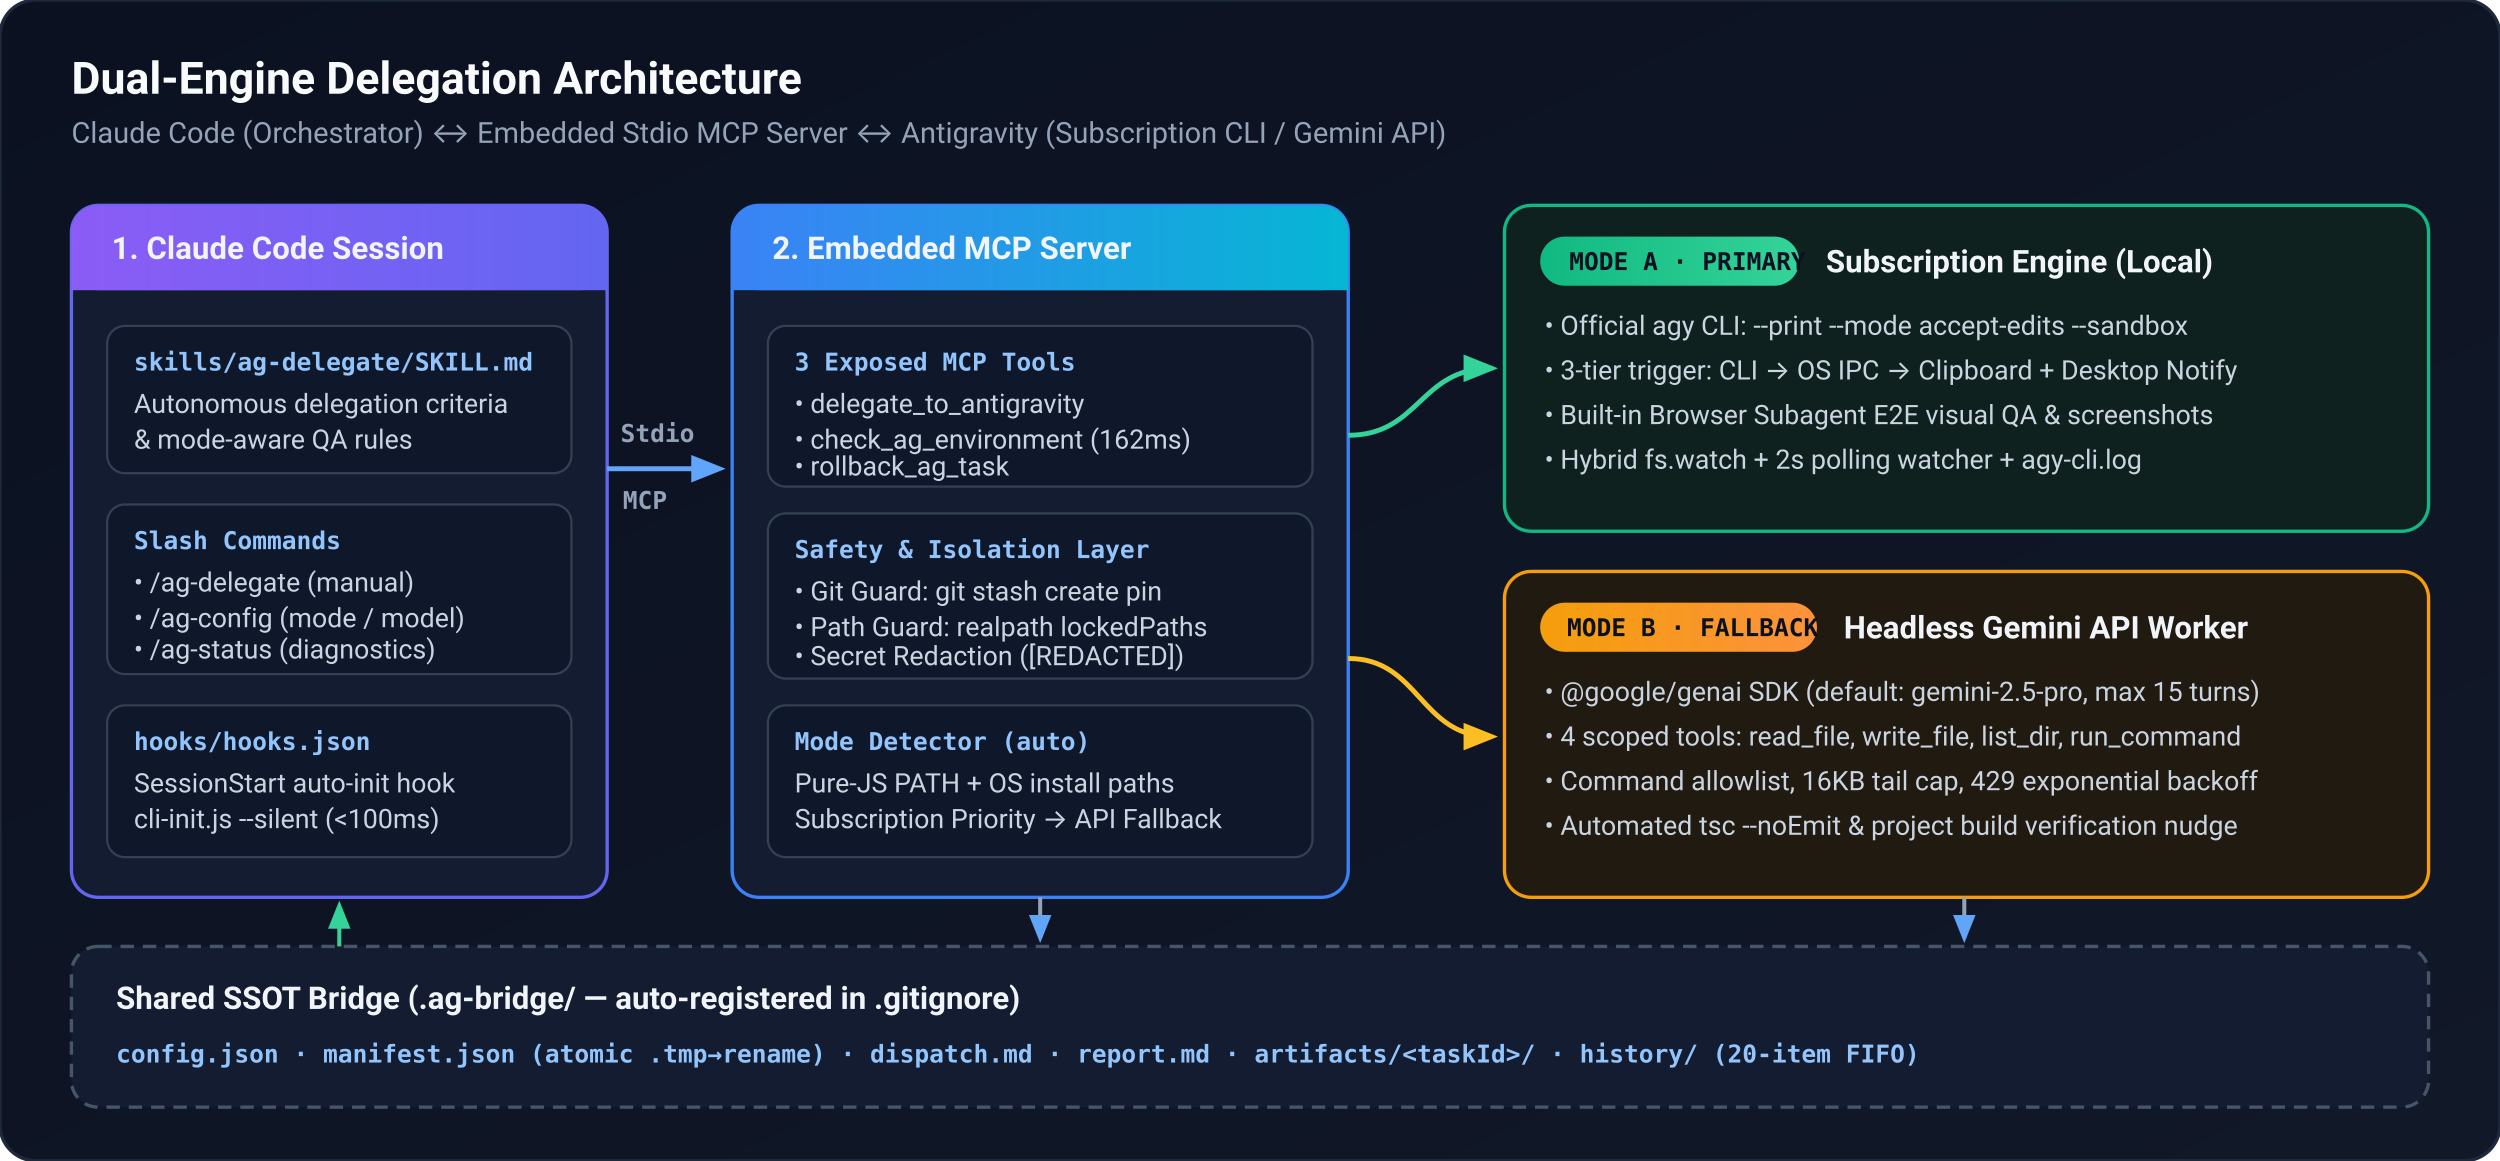
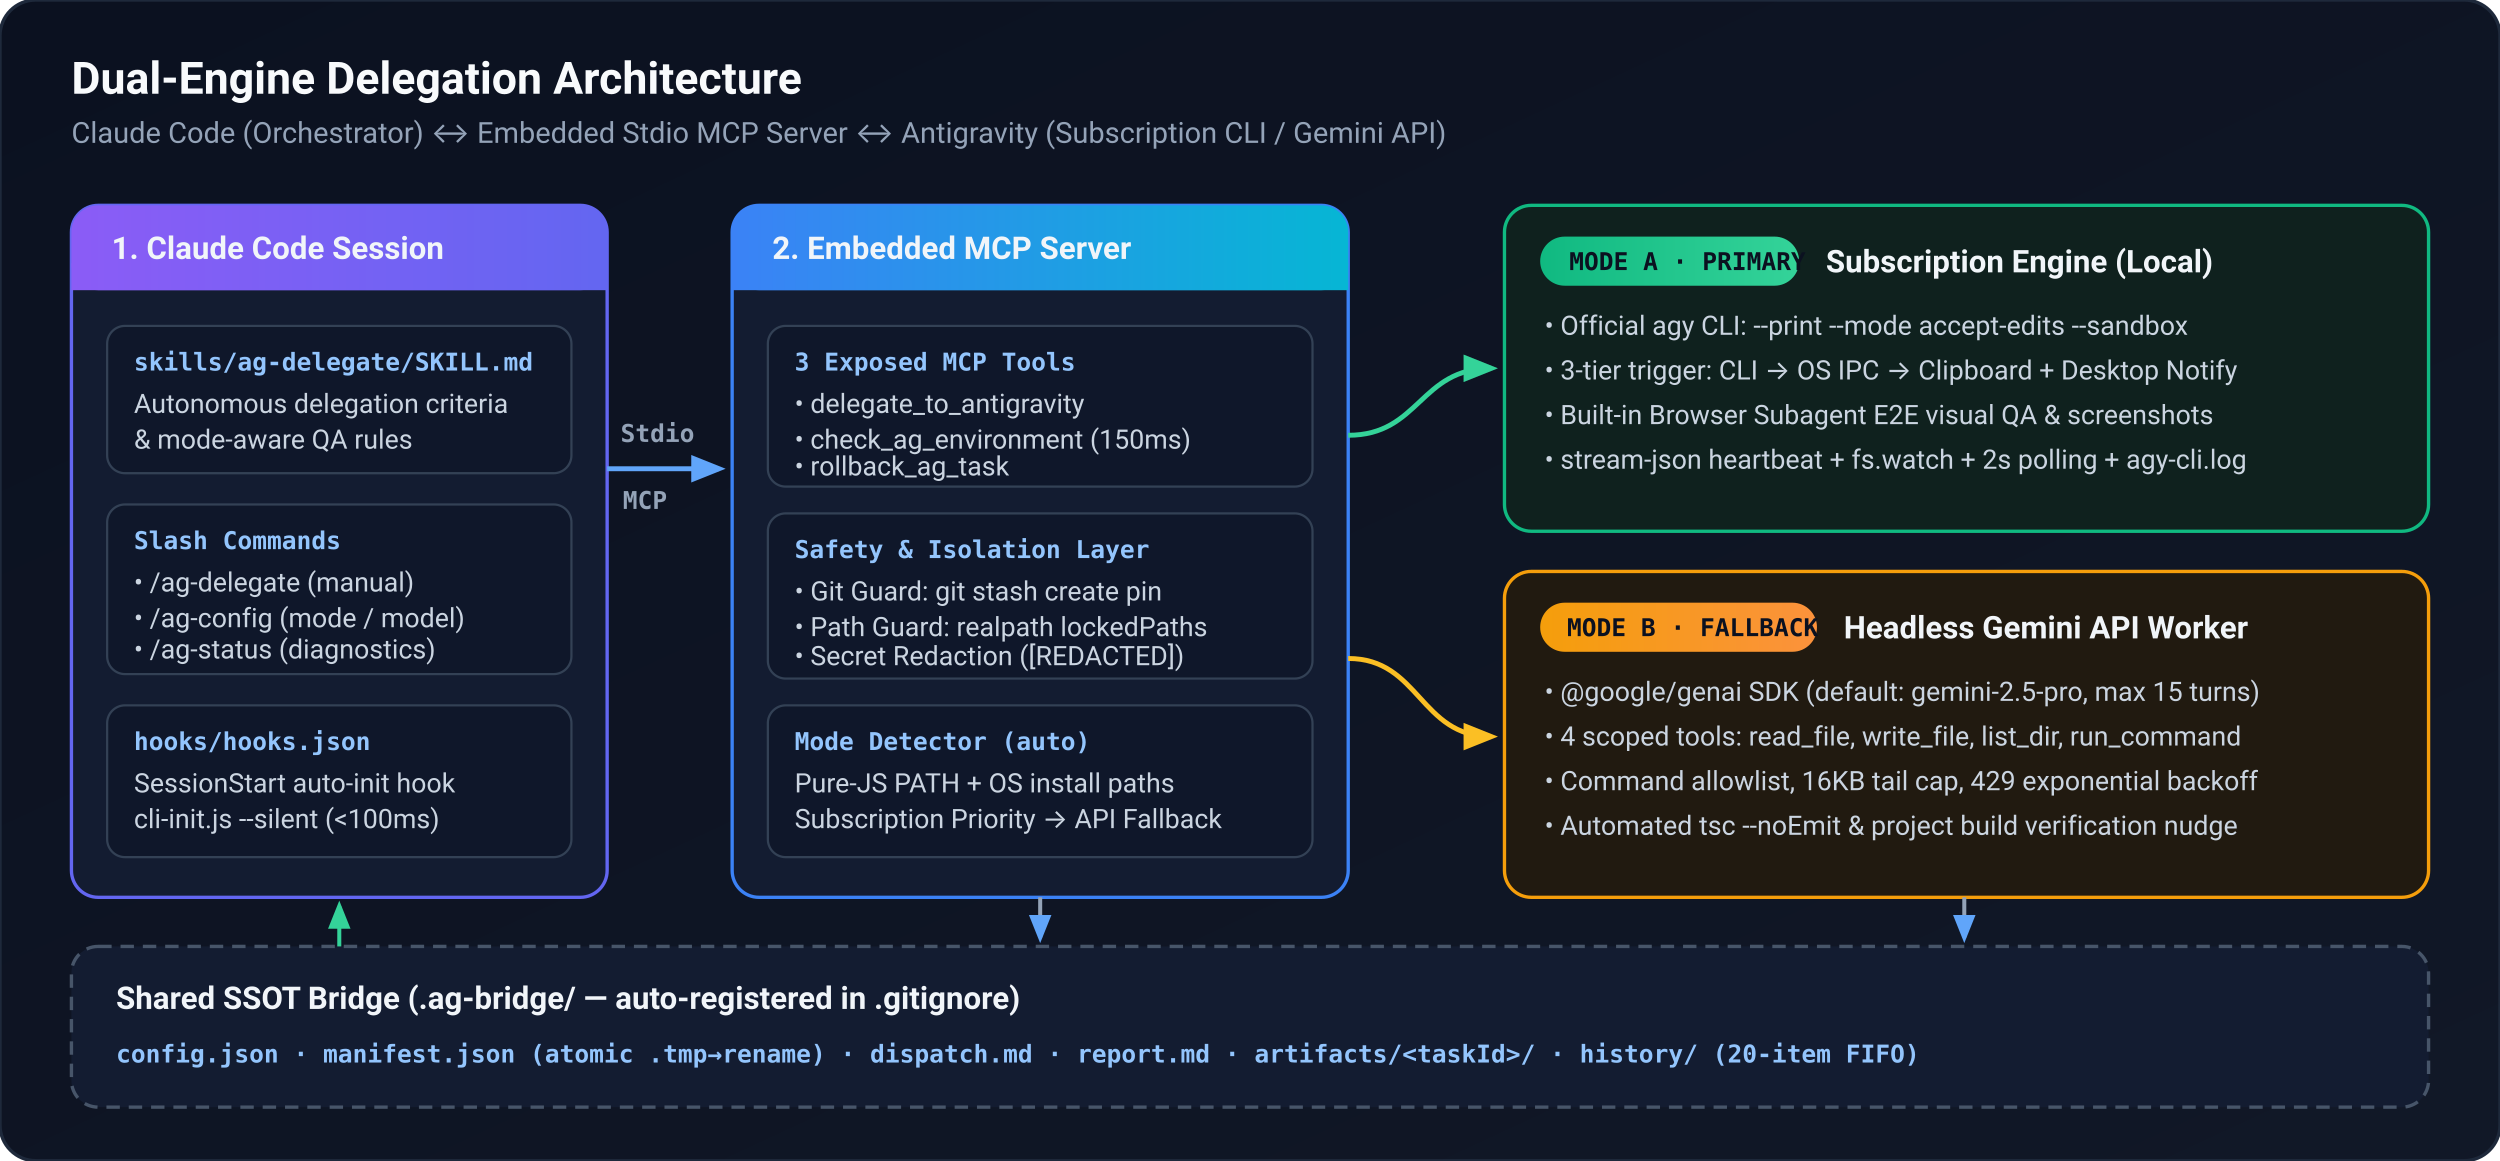
<svg xmlns="http://www.w3.org/2000/svg" viewBox="0 0 1120 520" width="1120" height="520" role="img" aria-label="claude-antigravity-plugin System Architecture Diagram">
  <defs>
    <linearGradient id="bg" x1="0%" y1="0%" x2="100%" y2="100%">
      <stop offset="0%" stop-color="#0B1120" />
      <stop offset="100%" stop-color="#111827" />
    </linearGradient>
    <linearGradient id="accentPurple" x1="0%" y1="0%" x2="100%" y2="0%">
      <stop offset="0%" stop-color="#8B5CF6" />
      <stop offset="100%" stop-color="#6366F1" />
    </linearGradient>
    <linearGradient id="accentBlue" x1="0%" y1="0%" x2="100%" y2="0%">
      <stop offset="0%" stop-color="#3B82F6" />
      <stop offset="100%" stop-color="#06B6D4" />
    </linearGradient>
    <linearGradient id="accentGreen" x1="0%" y1="0%" x2="100%" y2="0%">
      <stop offset="0%" stop-color="#10B981" />
      <stop offset="100%" stop-color="#34D399" />
    </linearGradient>
    <linearGradient id="accentAmber" x1="0%" y1="0%" x2="100%" y2="0%">
      <stop offset="0%" stop-color="#F59E0B" />
      <stop offset="100%" stop-color="#FB923C" />
    </linearGradient>
    <marker id="arrowBlue" viewBox="0 0 10 10" refX="8" refY="5" markerWidth="7" markerHeight="7" orient="auto-start-reverse">
      <path d="M 0 1 L 10 5 L 0 9 z" fill="#60A5FA" />
    </marker>
    <marker id="arrowGreen" viewBox="0 0 10 10" refX="8" refY="5" markerWidth="7" markerHeight="7" orient="auto-start-reverse">
      <path d="M 0 1 L 10 5 L 0 9 z" fill="#34D399" />
    </marker>
    <marker id="arrowAmber" viewBox="0 0 10 10" refX="8" refY="5" markerWidth="7" markerHeight="7" orient="auto-start-reverse">
      <path d="M 0 1 L 10 5 L 0 9 z" fill="#FBBF24" />
    </marker>
  </defs>
  <style>
    .title { font: 700 20px -apple-system, BlinkMacSystemFont, "Segoe UI", Roboto, sans-serif; fill: #F8FAFC; }
    .subtitle { font: 400 13px -apple-system, BlinkMacSystemFont, "Segoe UI", Roboto, sans-serif; fill: #94A3B8; }
    .card-title { font: 700 14px -apple-system, BlinkMacSystemFont, "Segoe UI", Roboto, sans-serif; fill: #F1F5F9; }
    .card-sub { font: 600 11px ui-monospace, SFMono-Regular, Menlo, Consolas, monospace; fill: #93C5FD; }
    .body { font: 400 12px -apple-system, BlinkMacSystemFont, "Segoe UI", Roboto, sans-serif; fill: #CBD5E1; }
    .badge { font: 700 11px ui-monospace, SFMono-Regular, Menlo, Consolas, monospace; fill: #0B1120; }
    .label { font: 600 11px ui-monospace, SFMono-Regular, Menlo, Consolas, monospace; fill: #94A3B8; }
  </style>
  <rect width="1120" height="520" rx="16" fill="url(#bg)" stroke="#1E293B" stroke-width="1.5" />
  <text x="32" y="42" class="title">Dual-Engine Delegation Architecture</text>
  <text x="32" y="64" class="subtitle">Claude Code (Orchestrator)  ↔  Embedded Stdio MCP Server  ↔  Antigravity (Subscription CLI / Gemini API)</text>
  <rect x="32" y="92" width="240" height="310" rx="12" fill="#131C31" stroke="#6366F1" stroke-width="1.5" />
  <rect x="32" y="92" width="240" height="38" rx="12" fill="url(#accentPurple)" />
  <rect x="32" y="118" width="240" height="12" fill="url(#accentPurple)" />
  <text x="50" y="116" class="card-title">1. Claude Code Session</text>
  <rect x="48" y="146" width="208" height="66" rx="8" fill="#0F172A" stroke="#334155" />
  <text x="60" y="166" class="card-sub">skills/ag-delegate/SKILL.md</text>
  <text x="60" y="185" class="body">Autonomous delegation criteria</text>
  <text x="60" y="201" class="body">&amp; mode-aware QA rules</text>
  <rect x="48" y="226" width="208" height="76" rx="8" fill="#0F172A" stroke="#334155" />
  <text x="60" y="246" class="card-sub">Slash Commands</text>
  <text x="60" y="265" class="body">• /ag-delegate (manual)</text>
  <text x="60" y="281" class="body">• /ag-config  (mode / model)</text>
  <text x="60" y="295" class="body">• /ag-status  (diagnostics)</text>
  <rect x="48" y="316" width="208" height="68" rx="8" fill="#0F172A" stroke="#334155" />
  <text x="60" y="336" class="card-sub">hooks/hooks.json</text>
  <text x="60" y="355" class="body">SessionStart auto-init hook</text>
  <text x="60" y="371" class="body">cli-init.js --silent (&lt;100ms)</text>
  <line x1="272" y1="210" x2="322" y2="210" stroke="#60A5FA" stroke-width="2.2" marker-end="url(#arrowBlue)" />
  <text x="278" y="198" class="label">Stdio</text>
  <text x="279" y="228" class="label">MCP</text>
  <rect x="328" y="92" width="276" height="310" rx="12" fill="#131C31" stroke="#3B82F6" stroke-width="1.5" />
  <rect x="328" y="92" width="276" height="38" rx="12" fill="url(#accentBlue)" />
  <rect x="328" y="118" width="276" height="12" fill="url(#accentBlue)" />
  <text x="346" y="116" class="card-title">2. Embedded MCP Server</text>
  <rect x="344" y="146" width="244" height="72" rx="8" fill="#0F172A" stroke="#334155" />
  <text x="356" y="166" class="card-sub">3 Exposed MCP Tools</text>
  <text x="356" y="185" class="body">• delegate_to_antigravity</text>
-   <text x="356" y="201" class="body">• check_ag_environment (162ms)</text>
+   <text x="356" y="201" class="body">• check_ag_environment (150ms)</text>
  <text x="356" y="213" class="body">• rollback_ag_task</text>
  <rect x="344" y="230" width="244" height="74" rx="8" fill="#0F172A" stroke="#334155" />
  <text x="356" y="250" class="card-sub">Safety &amp; Isolation Layer</text>
  <text x="356" y="269" class="body">• Git Guard: git stash create pin</text>
  <text x="356" y="285" class="body">• Path Guard: realpath lockedPaths</text>
  <text x="356" y="298" class="body">• Secret Redaction ([REDACTED])</text>
  <rect x="344" y="316" width="244" height="68" rx="8" fill="#0F172A" stroke="#334155" />
  <text x="356" y="336" class="card-sub">Mode Detector (auto)</text>
  <text x="356" y="355" class="body">Pure-JS PATH + OS install paths</text>
  <text x="356" y="371" class="body">Subscription Priority → API Fallback</text>
  <path d="M 604 195 C 636 195, 636 165, 668 165" fill="none" stroke="#34D399" stroke-width="2.2" marker-end="url(#arrowGreen)" />
  <path d="M 604 295 C 636 295, 636 330, 668 330" fill="none" stroke="#FBBF24" stroke-width="2.2" marker-end="url(#arrowAmber)" />
  <rect x="674" y="92" width="414" height="146" rx="12" fill="#0F211E" stroke="#10B981" stroke-width="1.5" />
  <rect x="690" y="106" width="116" height="22" rx="11" fill="url(#accentGreen)" />
  <text x="703" y="121" class="badge">MODE A · PRIMARY</text>
  <text x="818" y="122" class="card-title">Subscription Engine (Local)</text>
  <text x="692" y="150" class="body">• Official agy CLI: --print --mode accept-edits --sandbox</text>
  <text x="692" y="170" class="body">• 3-tier trigger: CLI → OS IPC → Clipboard + Desktop Notify</text>
  <text x="692" y="190" class="body">• Built-in Browser Subagent E2E visual QA &amp; screenshots</text>
-   <text x="692" y="210" class="body">• Hybrid fs.watch + 2s polling watcher + agy-cli.log</text>
+   <text x="692" y="210" class="body">• stream-json heartbeat + fs.watch + 2s polling + agy-cli.log</text>
  <rect x="674" y="256" width="414" height="146" rx="12" fill="#211A10" stroke="#F59E0B" stroke-width="1.5" />
  <rect x="690" y="270" width="124" height="22" rx="11" fill="url(#accentAmber)" />
  <text x="702" y="285" class="badge">MODE B · FALLBACK</text>
  <text x="826" y="286" class="card-title">Headless Gemini API Worker</text>
  <text x="692" y="314" class="body">• @google/genai SDK (default: gemini-2.5-pro, max 15 turns)</text>
  <text x="692" y="334" class="body">• 4 scoped tools: read_file, write_file, list_dir, run_command</text>
  <text x="692" y="354" class="body">• Command allowlist, 16KB tail cap, 429 exponential backoff</text>
  <text x="692" y="374" class="body">• Automated tsc --noEmit &amp; project build verification nudge</text>
  <rect x="32" y="424" width="1056" height="72" rx="12" fill="#131C31" stroke="#475569" stroke-width="1.5" stroke-dasharray="6 4" />
  <text x="52" y="452" class="card-title">Shared SSOT Bridge  (.ag-bridge/  —  auto-registered in .gitignore)</text>
  <text x="52" y="476" class="card-sub">config.json   ·   manifest.json (atomic .tmp→rename)   ·   dispatch.md   ·   report.md   ·   artifacts/&lt;taskId&gt;/   ·   history/ (20-item FIFO)</text>
  <line x1="880" y1="402" x2="880" y2="420" stroke="#94A3B8" stroke-width="1.8" marker-end="url(#arrowBlue)" />
  <line x1="466" y1="402" x2="466" y2="420" stroke="#94A3B8" stroke-width="1.8" marker-end="url(#arrowBlue)" />
  <line x1="152" y1="424" x2="152" y2="406" stroke="#34D399" stroke-width="1.8" marker-end="url(#arrowGreen)" />
</svg>
